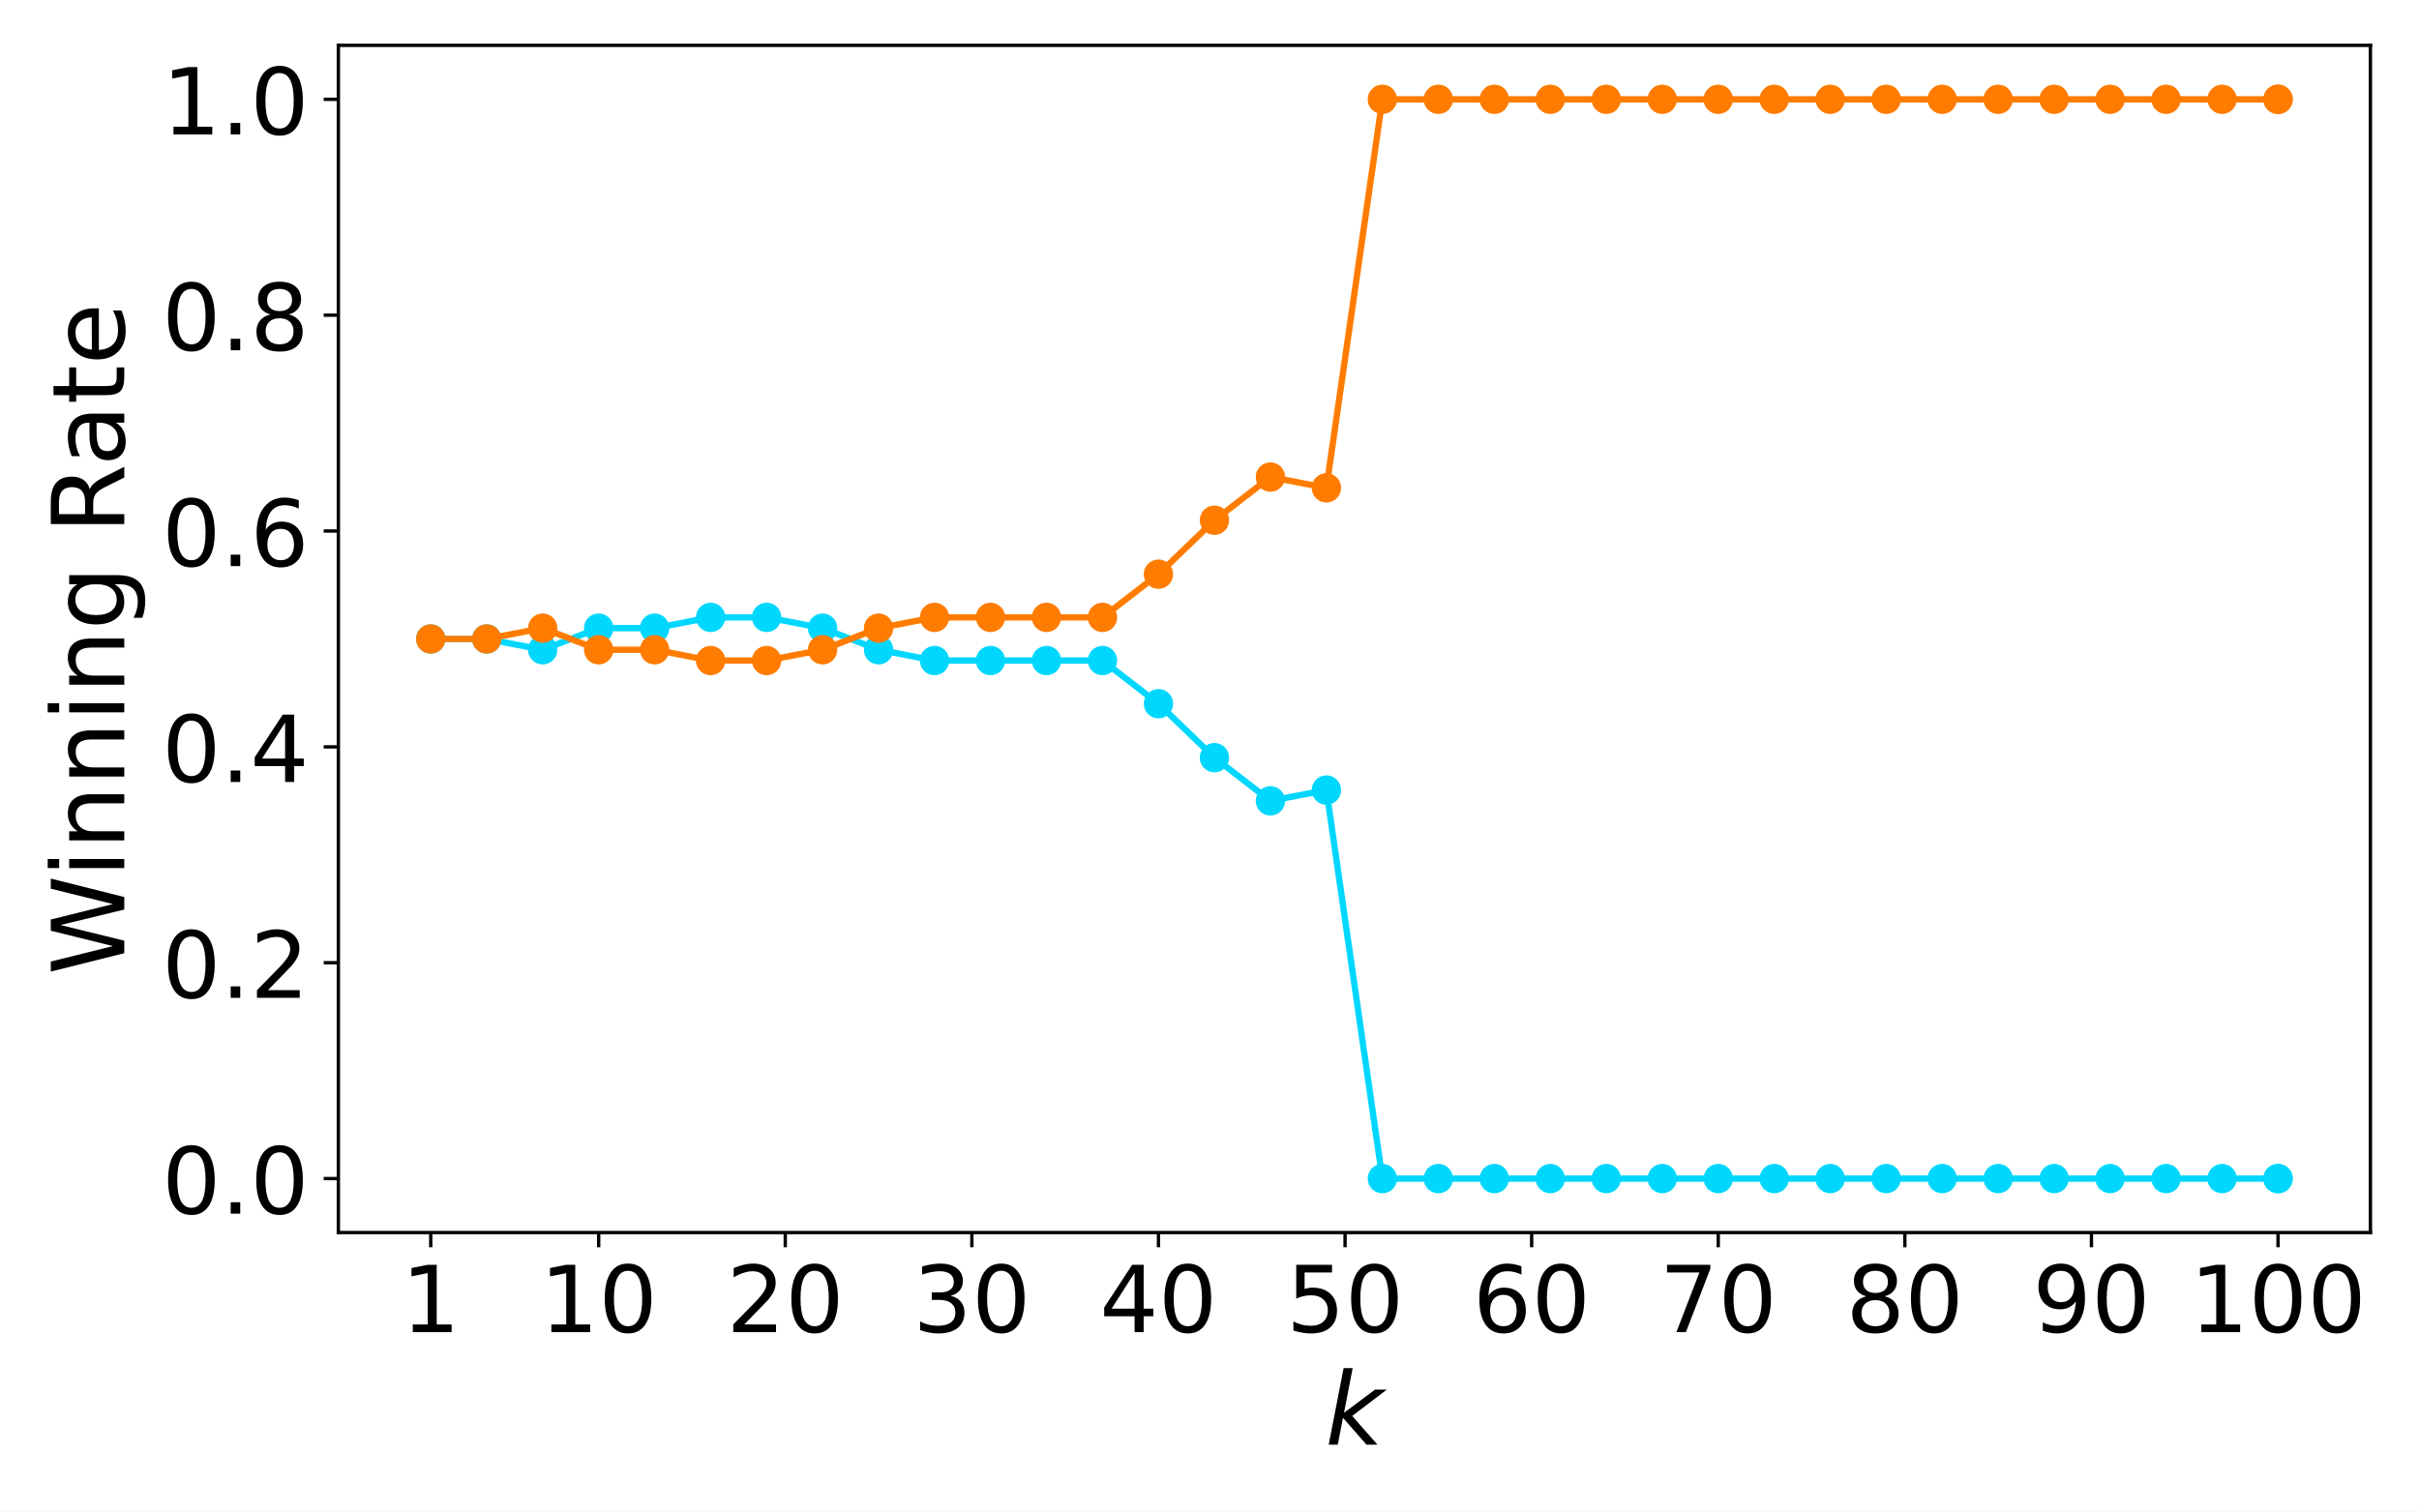
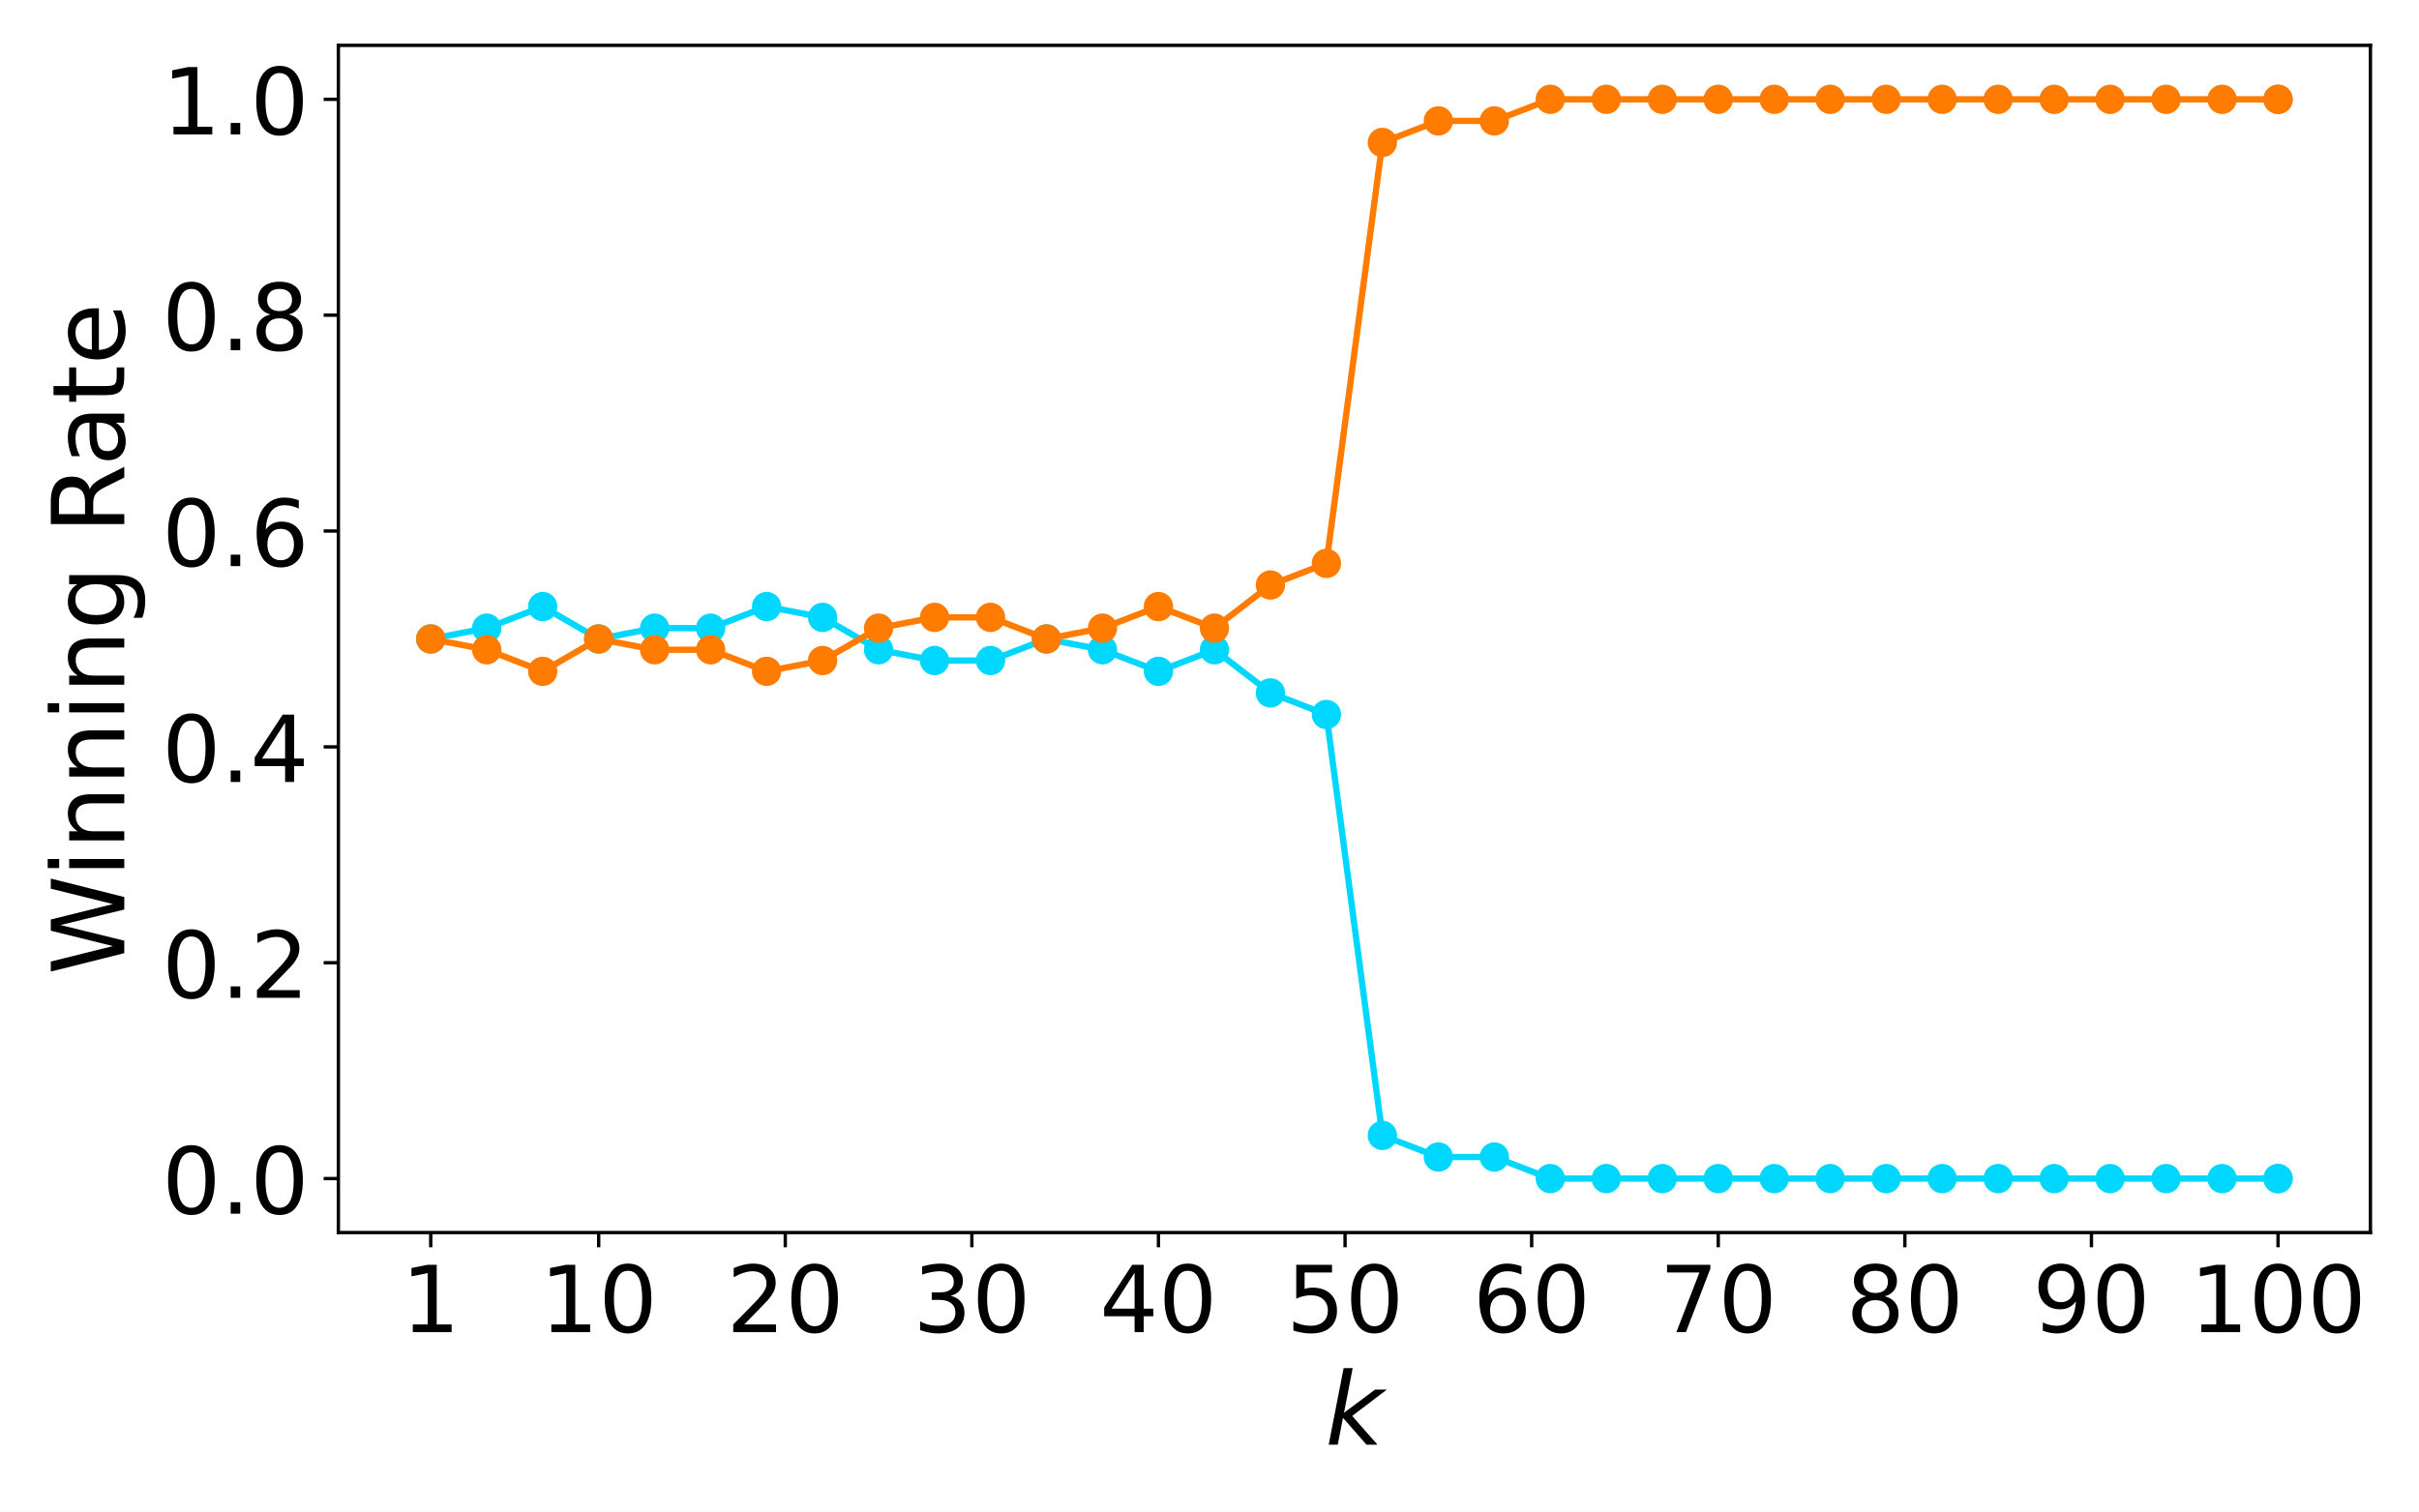
<svg xmlns="http://www.w3.org/2000/svg" xmlns:xlink="http://www.w3.org/1999/xlink" width="576pt" height="360pt" viewBox="0 0 576 360" version="1.1">
  <defs>
    <style type="text/css">*{stroke-linejoin: round; stroke-linecap: butt}</style>
  </defs>
  <g id="figure_1">
    <g id="patch_1">
      <path d="M 0 360  L 576 360  L 576 0  L 0 0  z " style="fill: #ffffff" />
    </g>
    <g id="axes_1">
      <g id="patch_2">
        <path d="M 80.57 293.56  L 564.431 293.56  L 564.431 10.8  L 80.57 10.8  z " style="fill: #ffffff" />
      </g>
      <g id="matplotlib.axis_1">
        <g id="xtick_1">
          <g id="line2d_1">
            <defs>
-               <path id="mc99a6be756" d="M 0 0  L 0 3.5  " style="stroke: #000000; stroke-width: 0.8" />
+               <path id="mded8f1fede" d="M 0 0  L 0 3.5  " style="stroke: #000000; stroke-width: 0.8" />
            </defs>
            <g>
-               <use xlink:href="#mc99a6be756" x="102.564" y="293.56" style="stroke: #000000; stroke-width: 0.8" />
+               <use xlink:href="#mded8f1fede" x="102.564" y="293.56" style="stroke: #000000; stroke-width: 0.8" />
            </g>
          </g>
          <g id="text_1">
            <g transform="translate(95.56493 317.2766) scale(0.22 -0.22)">
              <defs>
                <path id="DejaVuSans-31" d="M 794 531  L 1825 531  L 1825 4091  L 703 3866  L 703 4441  L 1819 4666  L 2450 4666  L 2450 531  L 3481 531  L 3481 0  L 794 0  L 794 531  z " transform="scale(0.015625)" />
              </defs>
              <use xlink:href="#DejaVuSans-31" />
            </g>
          </g>
        </g>
        <g id="xtick_2">
          <g id="line2d_2">
            <g>
-               <use xlink:href="#mc99a6be756" x="142.552" y="293.56" style="stroke: #000000; stroke-width: 0.8" />
+               <use xlink:href="#mded8f1fede" x="142.552" y="293.56" style="stroke: #000000; stroke-width: 0.8" />
            </g>
          </g>
          <g id="text_2">
            <g transform="translate(128.5547 317.2766) scale(0.22 -0.22)">
              <defs>
                <path id="DejaVuSans-30" d="M 2034 4250  Q 1547 4250 1301 3770  Q 1056 3291 1056 2328  Q 1056 1369 1301 889  Q 1547 409 2034 409  Q 2525 409 2770 889  Q 3016 1369 3016 2328  Q 3016 3291 2770 3770  Q 2525 4250 2034 4250  z M 2034 4750  Q 2819 4750 3233 4129  Q 3647 3509 3647 2328  Q 3647 1150 3233 529  Q 2819 -91 2034 -91  Q 1250 -91 836 529  Q 422 1150 422 2328  Q 422 3509 836 4129  Q 1250 4750 2034 4750  z " transform="scale(0.015625)" />
              </defs>
              <use xlink:href="#DejaVuSans-31" />
              <use xlink:href="#DejaVuSans-30" x="63.623" />
            </g>
          </g>
        </g>
        <g id="xtick_3">
          <g id="line2d_3">
            <g>
-               <use xlink:href="#mc99a6be756" x="186.984" y="293.56" style="stroke: #000000; stroke-width: 0.8" />
+               <use xlink:href="#mded8f1fede" x="186.984" y="293.56" style="stroke: #000000; stroke-width: 0.8" />
            </g>
          </g>
          <g id="text_3">
            <g transform="translate(172.9864 317.2766) scale(0.22 -0.22)">
              <defs>
                <path id="DejaVuSans-32" d="M 1228 531  L 3431 531  L 3431 0  L 469 0  L 469 531  Q 828 903 1448 1529  Q 2069 2156 2228 2338  Q 2531 2678 2651 2914  Q 2772 3150 2772 3378  Q 2772 3750 2511 3984  Q 2250 4219 1831 4219  Q 1534 4219 1204 4116  Q 875 4013 500 3803  L 500 4441  Q 881 4594 1212 4672  Q 1544 4750 1819 4750  Q 2544 4750 2975 4387  Q 3406 4025 3406 3419  Q 3406 3131 3298 2873  Q 3191 2616 2906 2266  Q 2828 2175 2409 1742  Q 1991 1309 1228 531  z " transform="scale(0.015625)" />
              </defs>
              <use xlink:href="#DejaVuSans-32" />
              <use xlink:href="#DejaVuSans-30" x="63.623" />
            </g>
          </g>
        </g>
        <g id="xtick_4">
          <g id="line2d_4">
            <g>
-               <use xlink:href="#mc99a6be756" x="231.416" y="293.56" style="stroke: #000000; stroke-width: 0.8" />
+               <use xlink:href="#mded8f1fede" x="231.416" y="293.56" style="stroke: #000000; stroke-width: 0.8" />
            </g>
          </g>
          <g id="text_4">
            <g transform="translate(217.418 317.2766) scale(0.22 -0.22)">
              <defs>
                <path id="DejaVuSans-33" d="M 2597 2516  Q 3050 2419 3304 2112  Q 3559 1806 3559 1356  Q 3559 666 3084 287  Q 2609 -91 1734 -91  Q 1441 -91 1130 -33  Q 819 25 488 141  L 488 750  Q 750 597 1062 519  Q 1375 441 1716 441  Q 2309 441 2620 675  Q 2931 909 2931 1356  Q 2931 1769 2642 2001  Q 2353 2234 1838 2234  L 1294 2234  L 1294 2753  L 1863 2753  Q 2328 2753 2575 2939  Q 2822 3125 2822 3475  Q 2822 3834 2567 4026  Q 2313 4219 1838 4219  Q 1578 4219 1281 4162  Q 984 4106 628 3988  L 628 4550  Q 988 4650 1302 4700  Q 1616 4750 1894 4750  Q 2613 4750 3031 4423  Q 3450 4097 3450 3541  Q 3450 3153 3228 2886  Q 3006 2619 2597 2516  z " transform="scale(0.015625)" />
              </defs>
              <use xlink:href="#DejaVuSans-33" />
              <use xlink:href="#DejaVuSans-30" x="63.623" />
            </g>
          </g>
        </g>
        <g id="xtick_5">
          <g id="line2d_5">
            <g>
-               <use xlink:href="#mc99a6be756" x="275.847" y="293.56" style="stroke: #000000; stroke-width: 0.8" />
+               <use xlink:href="#mded8f1fede" x="275.847" y="293.56" style="stroke: #000000; stroke-width: 0.8" />
            </g>
          </g>
          <g id="text_5">
            <g transform="translate(261.8497 317.2766) scale(0.22 -0.22)">
              <defs>
                <path id="DejaVuSans-34" d="M 2419 4116  L 825 1625  L 2419 1625  L 2419 4116  z M 2253 4666  L 3047 4666  L 3047 1625  L 3713 1625  L 3713 1100  L 3047 1100  L 3047 0  L 2419 0  L 2419 1100  L 313 1100  L 313 1709  L 2253 4666  z " transform="scale(0.015625)" />
              </defs>
              <use xlink:href="#DejaVuSans-34" />
              <use xlink:href="#DejaVuSans-30" x="63.623" />
            </g>
          </g>
        </g>
        <g id="xtick_6">
          <g id="line2d_6">
            <g>
-               <use xlink:href="#mc99a6be756" x="320.279" y="293.56" style="stroke: #000000; stroke-width: 0.8" />
+               <use xlink:href="#mded8f1fede" x="320.279" y="293.56" style="stroke: #000000; stroke-width: 0.8" />
            </g>
          </g>
          <g id="text_6">
            <g transform="translate(306.2814 317.2766) scale(0.22 -0.22)">
              <defs>
                <path id="DejaVuSans-35" d="M 691 4666  L 3169 4666  L 3169 4134  L 1269 4134  L 1269 2991  Q 1406 3038 1543 3061  Q 1681 3084 1819 3084  Q 2600 3084 3056 2656  Q 3513 2228 3513 1497  Q 3513 744 3044 326  Q 2575 -91 1722 -91  Q 1428 -91 1123 -41  Q 819 9 494 109  L 494 744  Q 775 591 1075 516  Q 1375 441 1709 441  Q 2250 441 2565 725  Q 2881 1009 2881 1497  Q 2881 1984 2565 2268  Q 2250 2553 1709 2553  Q 1456 2553 1204 2497  Q 953 2441 691 2322  L 691 4666  z " transform="scale(0.015625)" />
              </defs>
              <use xlink:href="#DejaVuSans-35" />
              <use xlink:href="#DejaVuSans-30" x="63.623" />
            </g>
          </g>
        </g>
        <g id="xtick_7">
          <g id="line2d_7">
            <g>
-               <use xlink:href="#mc99a6be756" x="364.711" y="293.56" style="stroke: #000000; stroke-width: 0.8" />
+               <use xlink:href="#mded8f1fede" x="364.711" y="293.56" style="stroke: #000000; stroke-width: 0.8" />
            </g>
          </g>
          <g id="text_7">
            <g transform="translate(350.713 317.2766) scale(0.22 -0.22)">
              <defs>
                <path id="DejaVuSans-36" d="M 2113 2584  Q 1688 2584 1439 2293  Q 1191 2003 1191 1497  Q 1191 994 1439 701  Q 1688 409 2113 409  Q 2538 409 2786 701  Q 3034 994 3034 1497  Q 3034 2003 2786 2293  Q 2538 2584 2113 2584  z M 3366 4563  L 3366 3988  Q 3128 4100 2886 4159  Q 2644 4219 2406 4219  Q 1781 4219 1451 3797  Q 1122 3375 1075 2522  Q 1259 2794 1537 2939  Q 1816 3084 2150 3084  Q 2853 3084 3261 2657  Q 3669 2231 3669 1497  Q 3669 778 3244 343  Q 2819 -91 2113 -91  Q 1303 -91 875 529  Q 447 1150 447 2328  Q 447 3434 972 4092  Q 1497 4750 2381 4750  Q 2619 4750 2861 4703  Q 3103 4656 3366 4563  z " transform="scale(0.015625)" />
              </defs>
              <use xlink:href="#DejaVuSans-36" />
              <use xlink:href="#DejaVuSans-30" x="63.623" />
            </g>
          </g>
        </g>
        <g id="xtick_8">
          <g id="line2d_8">
            <g>
-               <use xlink:href="#mc99a6be756" x="409.142" y="293.56" style="stroke: #000000; stroke-width: 0.8" />
+               <use xlink:href="#mded8f1fede" x="409.142" y="293.56" style="stroke: #000000; stroke-width: 0.8" />
            </g>
          </g>
          <g id="text_8">
            <g transform="translate(395.1447 317.2766) scale(0.22 -0.22)">
              <defs>
                <path id="DejaVuSans-37" d="M 525 4666  L 3525 4666  L 3525 4397  L 1831 0  L 1172 0  L 2766 4134  L 525 4134  L 525 4666  z " transform="scale(0.015625)" />
              </defs>
              <use xlink:href="#DejaVuSans-37" />
              <use xlink:href="#DejaVuSans-30" x="63.623" />
            </g>
          </g>
        </g>
        <g id="xtick_9">
          <g id="line2d_9">
            <g>
-               <use xlink:href="#mc99a6be756" x="453.574" y="293.56" style="stroke: #000000; stroke-width: 0.8" />
+               <use xlink:href="#mded8f1fede" x="453.574" y="293.56" style="stroke: #000000; stroke-width: 0.8" />
            </g>
          </g>
          <g id="text_9">
            <g transform="translate(439.5764 317.2766) scale(0.22 -0.22)">
              <defs>
                <path id="DejaVuSans-38" d="M 2034 2216  Q 1584 2216 1326 1975  Q 1069 1734 1069 1313  Q 1069 891 1326 650  Q 1584 409 2034 409  Q 2484 409 2743 651  Q 3003 894 3003 1313  Q 3003 1734 2745 1975  Q 2488 2216 2034 2216  z M 1403 2484  Q 997 2584 770 2862  Q 544 3141 544 3541  Q 544 4100 942 4425  Q 1341 4750 2034 4750  Q 2731 4750 3128 4425  Q 3525 4100 3525 3541  Q 3525 3141 3298 2862  Q 3072 2584 2669 2484  Q 3125 2378 3379 2068  Q 3634 1759 3634 1313  Q 3634 634 3220 271  Q 2806 -91 2034 -91  Q 1263 -91 848 271  Q 434 634 434 1313  Q 434 1759 690 2068  Q 947 2378 1403 2484  z M 1172 3481  Q 1172 3119 1398 2916  Q 1625 2713 2034 2713  Q 2441 2713 2670 2916  Q 2900 3119 2900 3481  Q 2900 3844 2670 4047  Q 2441 4250 2034 4250  Q 1625 4250 1398 4047  Q 1172 3844 1172 3481  z " transform="scale(0.015625)" />
              </defs>
              <use xlink:href="#DejaVuSans-38" />
              <use xlink:href="#DejaVuSans-30" x="63.623" />
            </g>
          </g>
        </g>
        <g id="xtick_10">
          <g id="line2d_10">
            <g>
-               <use xlink:href="#mc99a6be756" x="498.006" y="293.56" style="stroke: #000000; stroke-width: 0.8" />
+               <use xlink:href="#mded8f1fede" x="498.006" y="293.56" style="stroke: #000000; stroke-width: 0.8" />
            </g>
          </g>
          <g id="text_10">
            <g transform="translate(484.0081 317.2766) scale(0.22 -0.22)">
              <defs>
                <path id="DejaVuSans-39" d="M 703 97  L 703 672  Q 941 559 1184 500  Q 1428 441 1663 441  Q 2288 441 2617 861  Q 2947 1281 2994 2138  Q 2813 1869 2534 1725  Q 2256 1581 1919 1581  Q 1219 1581 811 2004  Q 403 2428 403 3163  Q 403 3881 828 4315  Q 1253 4750 1959 4750  Q 2769 4750 3195 4129  Q 3622 3509 3622 2328  Q 3622 1225 3098 567  Q 2575 -91 1691 -91  Q 1453 -91 1209 -44  Q 966 3 703 97  z M 1959 2075  Q 2384 2075 2632 2365  Q 2881 2656 2881 3163  Q 2881 3666 2632 3958  Q 2384 4250 1959 4250  Q 1534 4250 1286 3958  Q 1038 3666 1038 3163  Q 1038 2656 1286 2365  Q 1534 2075 1959 2075  z " transform="scale(0.015625)" />
              </defs>
              <use xlink:href="#DejaVuSans-39" />
              <use xlink:href="#DejaVuSans-30" x="63.623" />
            </g>
          </g>
        </g>
        <g id="xtick_11">
          <g id="line2d_11">
            <g>
-               <use xlink:href="#mc99a6be756" x="542.437" y="293.56" style="stroke: #000000; stroke-width: 0.8" />
+               <use xlink:href="#mded8f1fede" x="542.437" y="293.56" style="stroke: #000000; stroke-width: 0.8" />
            </g>
          </g>
          <g id="text_11">
            <g transform="translate(521.441 317.2766) scale(0.22 -0.22)">
              <use xlink:href="#DejaVuSans-31" />
              <use xlink:href="#DejaVuSans-30" x="63.623" />
              <use xlink:href="#DejaVuSans-30" x="127.246" />
            </g>
          </g>
        </g>
        <g id="text_12">
          <g transform="translate(315.5405 344.0881) scale(0.24 -0.24)">
            <defs>
              <path id="DejaVuSans-Oblique-6b" d="M 1172 4863  L 1747 4863  L 1197 2028  L 3169 3500  L 3916 3500  L 1716 1825  L 3322 0  L 2625 0  L 1131 1709  L 800 0  L 225 0  L 1172 4863  z " transform="scale(0.015625)" />
            </defs>
            <use xlink:href="#DejaVuSans-Oblique-6b" transform="translate(0 0.015625)" />
          </g>
        </g>
      </g>
      <g id="matplotlib.axis_2">
        <g id="ytick_1">
          <g id="line2d_12">
            <defs>
-               <path id="mac688f2420" d="M 0 0  L -3.5 0  " style="stroke: #000000; stroke-width: 0.8" />
+               <path id="ma862e6e432" d="M 0 0  L -3.5 0  " style="stroke: #000000; stroke-width: 0.8" />
            </defs>
            <g>
-               <use xlink:href="#mac688f2420" x="80.57" y="280.707" style="stroke: #000000; stroke-width: 0.8" />
+               <use xlink:href="#ma862e6e432" x="80.57" y="280.707" style="stroke: #000000; stroke-width: 0.8" />
            </g>
          </g>
          <g id="text_13">
            <g transform="translate(38.58313 289.0656) scale(0.22 -0.22)">
              <defs>
                <path id="DejaVuSans-2e" d="M 684 794  L 1344 794  L 1344 0  L 684 0  L 684 794  z " transform="scale(0.015625)" />
              </defs>
              <use xlink:href="#DejaVuSans-30" />
              <use xlink:href="#DejaVuSans-2e" x="63.623" />
              <use xlink:href="#DejaVuSans-30" x="95.41" />
            </g>
          </g>
        </g>
        <g id="ytick_2">
          <g id="line2d_13">
            <g>
-               <use xlink:href="#mac688f2420" x="80.57" y="229.296" style="stroke: #000000; stroke-width: 0.8" />
+               <use xlink:href="#ma862e6e432" x="80.57" y="229.296" style="stroke: #000000; stroke-width: 0.8" />
            </g>
          </g>
          <g id="text_14">
            <g transform="translate(38.58313 237.6546) scale(0.22 -0.22)">
              <use xlink:href="#DejaVuSans-30" />
              <use xlink:href="#DejaVuSans-2e" x="63.623" />
              <use xlink:href="#DejaVuSans-32" x="95.41" />
            </g>
          </g>
        </g>
        <g id="ytick_3">
          <g id="line2d_14">
            <g>
-               <use xlink:href="#mac688f2420" x="80.57" y="177.885" style="stroke: #000000; stroke-width: 0.8" />
+               <use xlink:href="#ma862e6e432" x="80.57" y="177.885" style="stroke: #000000; stroke-width: 0.8" />
            </g>
          </g>
          <g id="text_15">
            <g transform="translate(38.58313 186.2437) scale(0.22 -0.22)">
              <use xlink:href="#DejaVuSans-30" />
              <use xlink:href="#DejaVuSans-2e" x="63.623" />
              <use xlink:href="#DejaVuSans-34" x="95.41" />
            </g>
          </g>
        </g>
        <g id="ytick_4">
          <g id="line2d_15">
            <g>
-               <use xlink:href="#mac688f2420" x="80.57" y="126.475" style="stroke: #000000; stroke-width: 0.8" />
+               <use xlink:href="#ma862e6e432" x="80.57" y="126.475" style="stroke: #000000; stroke-width: 0.8" />
            </g>
          </g>
          <g id="text_16">
            <g transform="translate(38.58313 134.8328) scale(0.22 -0.22)">
              <use xlink:href="#DejaVuSans-30" />
              <use xlink:href="#DejaVuSans-2e" x="63.623" />
              <use xlink:href="#DejaVuSans-36" x="95.41" />
            </g>
          </g>
        </g>
        <g id="ytick_5">
          <g id="line2d_16">
            <g>
-               <use xlink:href="#mac688f2420" x="80.57" y="75.064" style="stroke: #000000; stroke-width: 0.8" />
+               <use xlink:href="#ma862e6e432" x="80.57" y="75.064" style="stroke: #000000; stroke-width: 0.8" />
            </g>
          </g>
          <g id="text_17">
            <g transform="translate(38.58313 83.42192) scale(0.22 -0.22)">
              <use xlink:href="#DejaVuSans-30" />
              <use xlink:href="#DejaVuSans-2e" x="63.623" />
              <use xlink:href="#DejaVuSans-38" x="95.41" />
            </g>
          </g>
        </g>
        <g id="ytick_6">
          <g id="line2d_17">
            <g>
-               <use xlink:href="#mac688f2420" x="80.57" y="23.653" style="stroke: #000000; stroke-width: 0.8" />
+               <use xlink:href="#ma862e6e432" x="80.57" y="23.653" style="stroke: #000000; stroke-width: 0.8" />
            </g>
          </g>
          <g id="text_18">
            <g transform="translate(38.58313 32.01101) scale(0.22 -0.22)">
              <use xlink:href="#DejaVuSans-31" />
              <use xlink:href="#DejaVuSans-2e" x="63.623" />
              <use xlink:href="#DejaVuSans-30" x="95.41" />
            </g>
          </g>
        </g>
        <g id="text_19">
          <g transform="translate(29.59188 232.1994) rotate(-90) scale(0.24 -0.24)">
            <defs>
              <path id="DejaVuSans-57" d="M 213 4666  L 850 4666  L 1831 722  L 2809 4666  L 3519 4666  L 4500 722  L 5478 4666  L 6119 4666  L 4947 0  L 4153 0  L 3169 4050  L 2175 0  L 1381 0  L 213 4666  z " transform="scale(0.015625)" />
              <path id="DejaVuSans-69" d="M 603 3500  L 1178 3500  L 1178 0  L 603 0  L 603 3500  z M 603 4863  L 1178 4863  L 1178 4134  L 603 4134  L 603 4863  z " transform="scale(0.015625)" />
              <path id="DejaVuSans-6e" d="M 3513 2113  L 3513 0  L 2938 0  L 2938 2094  Q 2938 2591 2744 2837  Q 2550 3084 2163 3084  Q 1697 3084 1428 2787  Q 1159 2491 1159 1978  L 1159 0  L 581 0  L 581 3500  L 1159 3500  L 1159 2956  Q 1366 3272 1645 3428  Q 1925 3584 2291 3584  Q 2894 3584 3203 3211  Q 3513 2838 3513 2113  z " transform="scale(0.015625)" />
              <path id="DejaVuSans-67" d="M 2906 1791  Q 2906 2416 2648 2759  Q 2391 3103 1925 3103  Q 1463 3103 1205 2759  Q 947 2416 947 1791  Q 947 1169 1205 825  Q 1463 481 1925 481  Q 2391 481 2648 825  Q 2906 1169 2906 1791  z M 3481 434  Q 3481 -459 3084 -895  Q 2688 -1331 1869 -1331  Q 1566 -1331 1297 -1286  Q 1028 -1241 775 -1147  L 775 -588  Q 1028 -725 1275 -790  Q 1522 -856 1778 -856  Q 2344 -856 2625 -561  Q 2906 -266 2906 331  L 2906 616  Q 2728 306 2450 153  Q 2172 0 1784 0  Q 1141 0 747 490  Q 353 981 353 1791  Q 353 2603 747 3093  Q 1141 3584 1784 3584  Q 2172 3584 2450 3431  Q 2728 3278 2906 2969  L 2906 3500  L 3481 3500  L 3481 434  z " transform="scale(0.015625)" />
              <path id="DejaVuSans-20" transform="scale(0.015625)" />
              <path id="DejaVuSans-52" d="M 2841 2188  Q 3044 2119 3236 1894  Q 3428 1669 3622 1275  L 4263 0  L 3584 0  L 2988 1197  Q 2756 1666 2539 1819  Q 2322 1972 1947 1972  L 1259 1972  L 1259 0  L 628 0  L 628 4666  L 2053 4666  Q 2853 4666 3247 4331  Q 3641 3997 3641 3322  Q 3641 2881 3436 2590  Q 3231 2300 2841 2188  z M 1259 4147  L 1259 2491  L 2053 2491  Q 2509 2491 2742 2702  Q 2975 2913 2975 3322  Q 2975 3731 2742 3939  Q 2509 4147 2053 4147  L 1259 4147  z " transform="scale(0.015625)" />
              <path id="DejaVuSans-61" d="M 2194 1759  Q 1497 1759 1228 1600  Q 959 1441 959 1056  Q 959 750 1161 570  Q 1363 391 1709 391  Q 2188 391 2477 730  Q 2766 1069 2766 1631  L 2766 1759  L 2194 1759  z M 3341 1997  L 3341 0  L 2766 0  L 2766 531  Q 2569 213 2275 61  Q 1981 -91 1556 -91  Q 1019 -91 701 211  Q 384 513 384 1019  Q 384 1609 779 1909  Q 1175 2209 1959 2209  L 2766 2209  L 2766 2266  Q 2766 2663 2505 2880  Q 2244 3097 1772 3097  Q 1472 3097 1187 3025  Q 903 2953 641 2809  L 641 3341  Q 956 3463 1253 3523  Q 1550 3584 1831 3584  Q 2591 3584 2966 3190  Q 3341 2797 3341 1997  z " transform="scale(0.015625)" />
              <path id="DejaVuSans-74" d="M 1172 4494  L 1172 3500  L 2356 3500  L 2356 3053  L 1172 3053  L 1172 1153  Q 1172 725 1289 603  Q 1406 481 1766 481  L 2356 481  L 2356 0  L 1766 0  Q 1100 0 847 248  Q 594 497 594 1153  L 594 3053  L 172 3053  L 172 3500  L 594 3500  L 594 4494  L 1172 4494  z " transform="scale(0.015625)" />
              <path id="DejaVuSans-65" d="M 3597 1894  L 3597 1613  L 953 1613  Q 991 1019 1311 708  Q 1631 397 2203 397  Q 2534 397 2845 478  Q 3156 559 3463 722  L 3463 178  Q 3153 47 2828 -22  Q 2503 -91 2169 -91  Q 1331 -91 842 396  Q 353 884 353 1716  Q 353 2575 817 3079  Q 1281 3584 2069 3584  Q 2775 3584 3186 3129  Q 3597 2675 3597 1894  z M 3022 2063  Q 3016 2534 2758 2815  Q 2500 3097 2075 3097  Q 1594 3097 1305 2825  Q 1016 2553 972 2059  L 3022 2063  z " transform="scale(0.015625)" />
            </defs>
            <use xlink:href="#DejaVuSans-57" />
            <use xlink:href="#DejaVuSans-69" x="96.627" />
            <use xlink:href="#DejaVuSans-6e" x="124.41" />
            <use xlink:href="#DejaVuSans-6e" x="187.789" />
            <use xlink:href="#DejaVuSans-69" x="251.168" />
            <use xlink:href="#DejaVuSans-6e" x="278.951" />
            <use xlink:href="#DejaVuSans-67" x="342.33" />
            <use xlink:href="#DejaVuSans-20" x="405.807" />
            <use xlink:href="#DejaVuSans-52" x="437.594" />
            <use xlink:href="#DejaVuSans-61" x="504.826" />
            <use xlink:href="#DejaVuSans-74" x="566.105" />
            <use xlink:href="#DejaVuSans-65" x="605.314" />
          </g>
        </g>
      </g>
      <g id="line2d_18">
-         <path d="M 102.564 152.18  L 115.893 152.18  L 129.223 154.751  L 142.552 149.609  L 155.882 149.609  L 169.211 147.039  L 182.541 147.039  L 195.87 149.609  L 209.2 154.751  L 222.529 157.321  L 235.859 157.321  L 249.188 157.321  L 262.518 157.321  L 275.847 167.603  L 289.177 180.456  L 302.506 190.738  L 315.836 188.168  L 329.165 280.707  L 342.495 280.707  L 355.824 280.707  L 369.154 280.707  L 382.483 280.707  L 395.813 280.707  L 409.142 280.707  L 422.472 280.707  L 435.801 280.707  L 449.131 280.707  L 462.46 280.707  L 475.79 280.707  L 489.119 280.707  L 502.449 280.707  L 515.778 280.707  L 529.108 280.707  L 542.437 280.707  L 542.437 280.707  " clip-path="url(#p2fc541f03c)" style="fill: none; stroke: #00d7ff; stroke-width: 1.5; stroke-linecap: square" />
+         <path d="M 102.564 152.18  L 115.893 149.609  L 129.223 144.468  L 142.552 152.18  L 155.882 149.609  L 169.211 149.609  L 182.541 144.468  L 195.87 147.039  L 209.2 154.751  L 222.529 157.321  L 235.859 157.321  L 249.188 152.18  L 262.518 154.751  L 275.847 159.892  L 289.177 154.751  L 302.506 165.033  L 315.836 170.174  L 329.165 270.425  L 342.495 275.566  L 355.824 275.566  L 369.154 280.707  L 382.483 280.707  L 395.813 280.707  L 409.142 280.707  L 422.472 280.707  L 435.801 280.707  L 449.131 280.707  L 462.46 280.707  L 475.79 280.707  L 489.119 280.707  L 502.449 280.707  L 515.778 280.707  L 529.108 280.707  L 542.437 280.707  L 542.437 280.707  " clip-path="url(#p61086e0d92)" style="fill: none; stroke: #00d7ff; stroke-width: 1.5; stroke-linecap: square" />
        <defs>
-           <path id="m094e5fe002" d="M 0 3  C 0.796 3 1.559 2.684 2.121 2.121  C 2.684 1.559 3 0.796 3 0  C 3 -0.796 2.684 -1.559 2.121 -2.121  C 1.559 -2.684 0.796 -3 0 -3  C -0.796 -3 -1.559 -2.684 -2.121 -2.121  C -2.684 -1.559 -3 -0.796 -3 0  C -3 0.796 -2.684 1.559 -2.121 2.121  C -1.559 2.684 -0.796 3 0 3  z " style="stroke: #00d7ff" />
+           <path id="ma565f078cb" d="M 0 3  C 0.796 3 1.559 2.684 2.121 2.121  C 2.684 1.559 3 0.796 3 0  C 3 -0.796 2.684 -1.559 2.121 -2.121  C 1.559 -2.684 0.796 -3 0 -3  C -0.796 -3 -1.559 -2.684 -2.121 -2.121  C -2.684 -1.559 -3 -0.796 -3 0  C -3 0.796 -2.684 1.559 -2.121 2.121  C -1.559 2.684 -0.796 3 0 3  z " style="stroke: #00d7ff" />
        </defs>
-         <g clip-path="url(#p2fc541f03c)">
-           <use xlink:href="#m094e5fe002" x="102.564" y="152.18" style="fill: #00d7ff; stroke: #00d7ff" />
-           <use xlink:href="#m094e5fe002" x="115.893" y="152.18" style="fill: #00d7ff; stroke: #00d7ff" />
-           <use xlink:href="#m094e5fe002" x="129.223" y="154.751" style="fill: #00d7ff; stroke: #00d7ff" />
-           <use xlink:href="#m094e5fe002" x="142.552" y="149.609" style="fill: #00d7ff; stroke: #00d7ff" />
-           <use xlink:href="#m094e5fe002" x="155.882" y="149.609" style="fill: #00d7ff; stroke: #00d7ff" />
-           <use xlink:href="#m094e5fe002" x="169.211" y="147.039" style="fill: #00d7ff; stroke: #00d7ff" />
-           <use xlink:href="#m094e5fe002" x="182.541" y="147.039" style="fill: #00d7ff; stroke: #00d7ff" />
-           <use xlink:href="#m094e5fe002" x="195.87" y="149.609" style="fill: #00d7ff; stroke: #00d7ff" />
-           <use xlink:href="#m094e5fe002" x="209.2" y="154.751" style="fill: #00d7ff; stroke: #00d7ff" />
-           <use xlink:href="#m094e5fe002" x="222.529" y="157.321" style="fill: #00d7ff; stroke: #00d7ff" />
-           <use xlink:href="#m094e5fe002" x="235.859" y="157.321" style="fill: #00d7ff; stroke: #00d7ff" />
-           <use xlink:href="#m094e5fe002" x="249.188" y="157.321" style="fill: #00d7ff; stroke: #00d7ff" />
-           <use xlink:href="#m094e5fe002" x="262.518" y="157.321" style="fill: #00d7ff; stroke: #00d7ff" />
-           <use xlink:href="#m094e5fe002" x="275.847" y="167.603" style="fill: #00d7ff; stroke: #00d7ff" />
-           <use xlink:href="#m094e5fe002" x="289.177" y="180.456" style="fill: #00d7ff; stroke: #00d7ff" />
-           <use xlink:href="#m094e5fe002" x="302.506" y="190.738" style="fill: #00d7ff; stroke: #00d7ff" />
-           <use xlink:href="#m094e5fe002" x="315.836" y="188.168" style="fill: #00d7ff; stroke: #00d7ff" />
-           <use xlink:href="#m094e5fe002" x="329.165" y="280.707" style="fill: #00d7ff; stroke: #00d7ff" />
-           <use xlink:href="#m094e5fe002" x="342.495" y="280.707" style="fill: #00d7ff; stroke: #00d7ff" />
-           <use xlink:href="#m094e5fe002" x="355.824" y="280.707" style="fill: #00d7ff; stroke: #00d7ff" />
-           <use xlink:href="#m094e5fe002" x="369.154" y="280.707" style="fill: #00d7ff; stroke: #00d7ff" />
-           <use xlink:href="#m094e5fe002" x="382.483" y="280.707" style="fill: #00d7ff; stroke: #00d7ff" />
-           <use xlink:href="#m094e5fe002" x="395.813" y="280.707" style="fill: #00d7ff; stroke: #00d7ff" />
-           <use xlink:href="#m094e5fe002" x="409.142" y="280.707" style="fill: #00d7ff; stroke: #00d7ff" />
-           <use xlink:href="#m094e5fe002" x="422.472" y="280.707" style="fill: #00d7ff; stroke: #00d7ff" />
-           <use xlink:href="#m094e5fe002" x="435.801" y="280.707" style="fill: #00d7ff; stroke: #00d7ff" />
-           <use xlink:href="#m094e5fe002" x="449.131" y="280.707" style="fill: #00d7ff; stroke: #00d7ff" />
-           <use xlink:href="#m094e5fe002" x="462.46" y="280.707" style="fill: #00d7ff; stroke: #00d7ff" />
-           <use xlink:href="#m094e5fe002" x="475.79" y="280.707" style="fill: #00d7ff; stroke: #00d7ff" />
-           <use xlink:href="#m094e5fe002" x="489.119" y="280.707" style="fill: #00d7ff; stroke: #00d7ff" />
-           <use xlink:href="#m094e5fe002" x="502.449" y="280.707" style="fill: #00d7ff; stroke: #00d7ff" />
-           <use xlink:href="#m094e5fe002" x="515.778" y="280.707" style="fill: #00d7ff; stroke: #00d7ff" />
-           <use xlink:href="#m094e5fe002" x="529.108" y="280.707" style="fill: #00d7ff; stroke: #00d7ff" />
-           <use xlink:href="#m094e5fe002" x="542.437" y="280.707" style="fill: #00d7ff; stroke: #00d7ff" />
-           <use xlink:href="#m094e5fe002" x="542.437" y="280.707" style="fill: #00d7ff; stroke: #00d7ff" />
+         <g clip-path="url(#p61086e0d92)">
+           <use xlink:href="#ma565f078cb" x="102.564" y="152.18" style="fill: #00d7ff; stroke: #00d7ff" />
+           <use xlink:href="#ma565f078cb" x="115.893" y="149.609" style="fill: #00d7ff; stroke: #00d7ff" />
+           <use xlink:href="#ma565f078cb" x="129.223" y="144.468" style="fill: #00d7ff; stroke: #00d7ff" />
+           <use xlink:href="#ma565f078cb" x="142.552" y="152.18" style="fill: #00d7ff; stroke: #00d7ff" />
+           <use xlink:href="#ma565f078cb" x="155.882" y="149.609" style="fill: #00d7ff; stroke: #00d7ff" />
+           <use xlink:href="#ma565f078cb" x="169.211" y="149.609" style="fill: #00d7ff; stroke: #00d7ff" />
+           <use xlink:href="#ma565f078cb" x="182.541" y="144.468" style="fill: #00d7ff; stroke: #00d7ff" />
+           <use xlink:href="#ma565f078cb" x="195.87" y="147.039" style="fill: #00d7ff; stroke: #00d7ff" />
+           <use xlink:href="#ma565f078cb" x="209.2" y="154.751" style="fill: #00d7ff; stroke: #00d7ff" />
+           <use xlink:href="#ma565f078cb" x="222.529" y="157.321" style="fill: #00d7ff; stroke: #00d7ff" />
+           <use xlink:href="#ma565f078cb" x="235.859" y="157.321" style="fill: #00d7ff; stroke: #00d7ff" />
+           <use xlink:href="#ma565f078cb" x="249.188" y="152.18" style="fill: #00d7ff; stroke: #00d7ff" />
+           <use xlink:href="#ma565f078cb" x="262.518" y="154.751" style="fill: #00d7ff; stroke: #00d7ff" />
+           <use xlink:href="#ma565f078cb" x="275.847" y="159.892" style="fill: #00d7ff; stroke: #00d7ff" />
+           <use xlink:href="#ma565f078cb" x="289.177" y="154.751" style="fill: #00d7ff; stroke: #00d7ff" />
+           <use xlink:href="#ma565f078cb" x="302.506" y="165.033" style="fill: #00d7ff; stroke: #00d7ff" />
+           <use xlink:href="#ma565f078cb" x="315.836" y="170.174" style="fill: #00d7ff; stroke: #00d7ff" />
+           <use xlink:href="#ma565f078cb" x="329.165" y="270.425" style="fill: #00d7ff; stroke: #00d7ff" />
+           <use xlink:href="#ma565f078cb" x="342.495" y="275.566" style="fill: #00d7ff; stroke: #00d7ff" />
+           <use xlink:href="#ma565f078cb" x="355.824" y="275.566" style="fill: #00d7ff; stroke: #00d7ff" />
+           <use xlink:href="#ma565f078cb" x="369.154" y="280.707" style="fill: #00d7ff; stroke: #00d7ff" />
+           <use xlink:href="#ma565f078cb" x="382.483" y="280.707" style="fill: #00d7ff; stroke: #00d7ff" />
+           <use xlink:href="#ma565f078cb" x="395.813" y="280.707" style="fill: #00d7ff; stroke: #00d7ff" />
+           <use xlink:href="#ma565f078cb" x="409.142" y="280.707" style="fill: #00d7ff; stroke: #00d7ff" />
+           <use xlink:href="#ma565f078cb" x="422.472" y="280.707" style="fill: #00d7ff; stroke: #00d7ff" />
+           <use xlink:href="#ma565f078cb" x="435.801" y="280.707" style="fill: #00d7ff; stroke: #00d7ff" />
+           <use xlink:href="#ma565f078cb" x="449.131" y="280.707" style="fill: #00d7ff; stroke: #00d7ff" />
+           <use xlink:href="#ma565f078cb" x="462.46" y="280.707" style="fill: #00d7ff; stroke: #00d7ff" />
+           <use xlink:href="#ma565f078cb" x="475.79" y="280.707" style="fill: #00d7ff; stroke: #00d7ff" />
+           <use xlink:href="#ma565f078cb" x="489.119" y="280.707" style="fill: #00d7ff; stroke: #00d7ff" />
+           <use xlink:href="#ma565f078cb" x="502.449" y="280.707" style="fill: #00d7ff; stroke: #00d7ff" />
+           <use xlink:href="#ma565f078cb" x="515.778" y="280.707" style="fill: #00d7ff; stroke: #00d7ff" />
+           <use xlink:href="#ma565f078cb" x="529.108" y="280.707" style="fill: #00d7ff; stroke: #00d7ff" />
+           <use xlink:href="#ma565f078cb" x="542.437" y="280.707" style="fill: #00d7ff; stroke: #00d7ff" />
+           <use xlink:href="#ma565f078cb" x="542.437" y="280.707" style="fill: #00d7ff; stroke: #00d7ff" />
        </g>
      </g>
      <g id="line2d_19">
-         <path d="M 102.564 152.18  L 115.893 152.18  L 129.223 149.609  L 142.552 154.751  L 155.882 154.751  L 169.211 157.321  L 182.541 157.321  L 195.87 154.751  L 209.2 149.609  L 222.529 147.039  L 235.859 147.039  L 249.188 147.039  L 262.518 147.039  L 275.847 136.757  L 289.177 123.904  L 302.506 113.622  L 315.836 116.192  L 329.165 23.653  L 342.495 23.653  L 355.824 23.653  L 369.154 23.653  L 382.483 23.653  L 395.813 23.653  L 409.142 23.653  L 422.472 23.653  L 435.801 23.653  L 449.131 23.653  L 462.46 23.653  L 475.79 23.653  L 489.119 23.653  L 502.449 23.653  L 515.778 23.653  L 529.108 23.653  L 542.437 23.653  L 542.437 23.653  " clip-path="url(#p2fc541f03c)" style="fill: none; stroke: #ff7c00; stroke-width: 1.5; stroke-linecap: square" />
+         <path d="M 102.564 152.18  L 115.893 154.751  L 129.223 159.892  L 142.552 152.18  L 155.882 154.751  L 169.211 154.751  L 182.541 159.892  L 195.87 157.321  L 209.2 149.609  L 222.529 147.039  L 235.859 147.039  L 249.188 152.18  L 262.518 149.609  L 275.847 144.468  L 289.177 149.609  L 302.506 139.327  L 315.836 134.186  L 329.165 33.935  L 342.495 28.794  L 355.824 28.794  L 369.154 23.653  L 382.483 23.653  L 395.813 23.653  L 409.142 23.653  L 422.472 23.653  L 435.801 23.653  L 449.131 23.653  L 462.46 23.653  L 475.79 23.653  L 489.119 23.653  L 502.449 23.653  L 515.778 23.653  L 529.108 23.653  L 542.437 23.653  L 542.437 23.653  " clip-path="url(#p61086e0d92)" style="fill: none; stroke: #ff7c00; stroke-width: 1.5; stroke-linecap: square" />
        <defs>
-           <path id="m9890e3540f" d="M 0 3  C 0.796 3 1.559 2.684 2.121 2.121  C 2.684 1.559 3 0.796 3 0  C 3 -0.796 2.684 -1.559 2.121 -2.121  C 1.559 -2.684 0.796 -3 0 -3  C -0.796 -3 -1.559 -2.684 -2.121 -2.121  C -2.684 -1.559 -3 -0.796 -3 0  C -3 0.796 -2.684 1.559 -2.121 2.121  C -1.559 2.684 -0.796 3 0 3  z " style="stroke: #ff7c00" />
+           <path id="m21d92a34b6" d="M 0 3  C 0.796 3 1.559 2.684 2.121 2.121  C 2.684 1.559 3 0.796 3 0  C 3 -0.796 2.684 -1.559 2.121 -2.121  C 1.559 -2.684 0.796 -3 0 -3  C -0.796 -3 -1.559 -2.684 -2.121 -2.121  C -2.684 -1.559 -3 -0.796 -3 0  C -3 0.796 -2.684 1.559 -2.121 2.121  C -1.559 2.684 -0.796 3 0 3  z " style="stroke: #ff7c00" />
        </defs>
-         <g clip-path="url(#p2fc541f03c)">
-           <use xlink:href="#m9890e3540f" x="102.564" y="152.18" style="fill: #ff7c00; stroke: #ff7c00" />
-           <use xlink:href="#m9890e3540f" x="115.893" y="152.18" style="fill: #ff7c00; stroke: #ff7c00" />
-           <use xlink:href="#m9890e3540f" x="129.223" y="149.609" style="fill: #ff7c00; stroke: #ff7c00" />
-           <use xlink:href="#m9890e3540f" x="142.552" y="154.751" style="fill: #ff7c00; stroke: #ff7c00" />
-           <use xlink:href="#m9890e3540f" x="155.882" y="154.751" style="fill: #ff7c00; stroke: #ff7c00" />
-           <use xlink:href="#m9890e3540f" x="169.211" y="157.321" style="fill: #ff7c00; stroke: #ff7c00" />
-           <use xlink:href="#m9890e3540f" x="182.541" y="157.321" style="fill: #ff7c00; stroke: #ff7c00" />
-           <use xlink:href="#m9890e3540f" x="195.87" y="154.751" style="fill: #ff7c00; stroke: #ff7c00" />
-           <use xlink:href="#m9890e3540f" x="209.2" y="149.609" style="fill: #ff7c00; stroke: #ff7c00" />
-           <use xlink:href="#m9890e3540f" x="222.529" y="147.039" style="fill: #ff7c00; stroke: #ff7c00" />
-           <use xlink:href="#m9890e3540f" x="235.859" y="147.039" style="fill: #ff7c00; stroke: #ff7c00" />
-           <use xlink:href="#m9890e3540f" x="249.188" y="147.039" style="fill: #ff7c00; stroke: #ff7c00" />
-           <use xlink:href="#m9890e3540f" x="262.518" y="147.039" style="fill: #ff7c00; stroke: #ff7c00" />
-           <use xlink:href="#m9890e3540f" x="275.847" y="136.757" style="fill: #ff7c00; stroke: #ff7c00" />
-           <use xlink:href="#m9890e3540f" x="289.177" y="123.904" style="fill: #ff7c00; stroke: #ff7c00" />
-           <use xlink:href="#m9890e3540f" x="302.506" y="113.622" style="fill: #ff7c00; stroke: #ff7c00" />
-           <use xlink:href="#m9890e3540f" x="315.836" y="116.192" style="fill: #ff7c00; stroke: #ff7c00" />
-           <use xlink:href="#m9890e3540f" x="329.165" y="23.653" style="fill: #ff7c00; stroke: #ff7c00" />
-           <use xlink:href="#m9890e3540f" x="342.495" y="23.653" style="fill: #ff7c00; stroke: #ff7c00" />
-           <use xlink:href="#m9890e3540f" x="355.824" y="23.653" style="fill: #ff7c00; stroke: #ff7c00" />
-           <use xlink:href="#m9890e3540f" x="369.154" y="23.653" style="fill: #ff7c00; stroke: #ff7c00" />
-           <use xlink:href="#m9890e3540f" x="382.483" y="23.653" style="fill: #ff7c00; stroke: #ff7c00" />
-           <use xlink:href="#m9890e3540f" x="395.813" y="23.653" style="fill: #ff7c00; stroke: #ff7c00" />
-           <use xlink:href="#m9890e3540f" x="409.142" y="23.653" style="fill: #ff7c00; stroke: #ff7c00" />
-           <use xlink:href="#m9890e3540f" x="422.472" y="23.653" style="fill: #ff7c00; stroke: #ff7c00" />
-           <use xlink:href="#m9890e3540f" x="435.801" y="23.653" style="fill: #ff7c00; stroke: #ff7c00" />
-           <use xlink:href="#m9890e3540f" x="449.131" y="23.653" style="fill: #ff7c00; stroke: #ff7c00" />
-           <use xlink:href="#m9890e3540f" x="462.46" y="23.653" style="fill: #ff7c00; stroke: #ff7c00" />
-           <use xlink:href="#m9890e3540f" x="475.79" y="23.653" style="fill: #ff7c00; stroke: #ff7c00" />
-           <use xlink:href="#m9890e3540f" x="489.119" y="23.653" style="fill: #ff7c00; stroke: #ff7c00" />
-           <use xlink:href="#m9890e3540f" x="502.449" y="23.653" style="fill: #ff7c00; stroke: #ff7c00" />
-           <use xlink:href="#m9890e3540f" x="515.778" y="23.653" style="fill: #ff7c00; stroke: #ff7c00" />
-           <use xlink:href="#m9890e3540f" x="529.108" y="23.653" style="fill: #ff7c00; stroke: #ff7c00" />
-           <use xlink:href="#m9890e3540f" x="542.437" y="23.653" style="fill: #ff7c00; stroke: #ff7c00" />
-           <use xlink:href="#m9890e3540f" x="542.437" y="23.653" style="fill: #ff7c00; stroke: #ff7c00" />
+         <g clip-path="url(#p61086e0d92)">
+           <use xlink:href="#m21d92a34b6" x="102.564" y="152.18" style="fill: #ff7c00; stroke: #ff7c00" />
+           <use xlink:href="#m21d92a34b6" x="115.893" y="154.751" style="fill: #ff7c00; stroke: #ff7c00" />
+           <use xlink:href="#m21d92a34b6" x="129.223" y="159.892" style="fill: #ff7c00; stroke: #ff7c00" />
+           <use xlink:href="#m21d92a34b6" x="142.552" y="152.18" style="fill: #ff7c00; stroke: #ff7c00" />
+           <use xlink:href="#m21d92a34b6" x="155.882" y="154.751" style="fill: #ff7c00; stroke: #ff7c00" />
+           <use xlink:href="#m21d92a34b6" x="169.211" y="154.751" style="fill: #ff7c00; stroke: #ff7c00" />
+           <use xlink:href="#m21d92a34b6" x="182.541" y="159.892" style="fill: #ff7c00; stroke: #ff7c00" />
+           <use xlink:href="#m21d92a34b6" x="195.87" y="157.321" style="fill: #ff7c00; stroke: #ff7c00" />
+           <use xlink:href="#m21d92a34b6" x="209.2" y="149.609" style="fill: #ff7c00; stroke: #ff7c00" />
+           <use xlink:href="#m21d92a34b6" x="222.529" y="147.039" style="fill: #ff7c00; stroke: #ff7c00" />
+           <use xlink:href="#m21d92a34b6" x="235.859" y="147.039" style="fill: #ff7c00; stroke: #ff7c00" />
+           <use xlink:href="#m21d92a34b6" x="249.188" y="152.18" style="fill: #ff7c00; stroke: #ff7c00" />
+           <use xlink:href="#m21d92a34b6" x="262.518" y="149.609" style="fill: #ff7c00; stroke: #ff7c00" />
+           <use xlink:href="#m21d92a34b6" x="275.847" y="144.468" style="fill: #ff7c00; stroke: #ff7c00" />
+           <use xlink:href="#m21d92a34b6" x="289.177" y="149.609" style="fill: #ff7c00; stroke: #ff7c00" />
+           <use xlink:href="#m21d92a34b6" x="302.506" y="139.327" style="fill: #ff7c00; stroke: #ff7c00" />
+           <use xlink:href="#m21d92a34b6" x="315.836" y="134.186" style="fill: #ff7c00; stroke: #ff7c00" />
+           <use xlink:href="#m21d92a34b6" x="329.165" y="33.935" style="fill: #ff7c00; stroke: #ff7c00" />
+           <use xlink:href="#m21d92a34b6" x="342.495" y="28.794" style="fill: #ff7c00; stroke: #ff7c00" />
+           <use xlink:href="#m21d92a34b6" x="355.824" y="28.794" style="fill: #ff7c00; stroke: #ff7c00" />
+           <use xlink:href="#m21d92a34b6" x="369.154" y="23.653" style="fill: #ff7c00; stroke: #ff7c00" />
+           <use xlink:href="#m21d92a34b6" x="382.483" y="23.653" style="fill: #ff7c00; stroke: #ff7c00" />
+           <use xlink:href="#m21d92a34b6" x="395.813" y="23.653" style="fill: #ff7c00; stroke: #ff7c00" />
+           <use xlink:href="#m21d92a34b6" x="409.142" y="23.653" style="fill: #ff7c00; stroke: #ff7c00" />
+           <use xlink:href="#m21d92a34b6" x="422.472" y="23.653" style="fill: #ff7c00; stroke: #ff7c00" />
+           <use xlink:href="#m21d92a34b6" x="435.801" y="23.653" style="fill: #ff7c00; stroke: #ff7c00" />
+           <use xlink:href="#m21d92a34b6" x="449.131" y="23.653" style="fill: #ff7c00; stroke: #ff7c00" />
+           <use xlink:href="#m21d92a34b6" x="462.46" y="23.653" style="fill: #ff7c00; stroke: #ff7c00" />
+           <use xlink:href="#m21d92a34b6" x="475.79" y="23.653" style="fill: #ff7c00; stroke: #ff7c00" />
+           <use xlink:href="#m21d92a34b6" x="489.119" y="23.653" style="fill: #ff7c00; stroke: #ff7c00" />
+           <use xlink:href="#m21d92a34b6" x="502.449" y="23.653" style="fill: #ff7c00; stroke: #ff7c00" />
+           <use xlink:href="#m21d92a34b6" x="515.778" y="23.653" style="fill: #ff7c00; stroke: #ff7c00" />
+           <use xlink:href="#m21d92a34b6" x="529.108" y="23.653" style="fill: #ff7c00; stroke: #ff7c00" />
+           <use xlink:href="#m21d92a34b6" x="542.437" y="23.653" style="fill: #ff7c00; stroke: #ff7c00" />
+           <use xlink:href="#m21d92a34b6" x="542.437" y="23.653" style="fill: #ff7c00; stroke: #ff7c00" />
        </g>
      </g>
      <g id="patch_3">
        <path d="M 80.57 293.56  L 80.57 10.8  " style="fill: none; stroke: #000000; stroke-width: 0.8; stroke-linejoin: miter; stroke-linecap: square" />
      </g>
      <g id="patch_4">
        <path d="M 564.431 293.56  L 564.431 10.8  " style="fill: none; stroke: #000000; stroke-width: 0.8; stroke-linejoin: miter; stroke-linecap: square" />
      </g>
      <g id="patch_5">
        <path d="M 80.57 293.56  L 564.431 293.56  " style="fill: none; stroke: #000000; stroke-width: 0.8; stroke-linejoin: miter; stroke-linecap: square" />
      </g>
      <g id="patch_6">
        <path d="M 80.57 10.8  L 564.431 10.8  " style="fill: none; stroke: #000000; stroke-width: 0.8; stroke-linejoin: miter; stroke-linecap: square" />
      </g>
    </g>
  </g>
  <defs>
-     <clipPath id="p2fc541f03c">
+     <clipPath id="p61086e0d92">
      <rect x="80.57" y="10.8" width="483.861" height="282.76" />
    </clipPath>
  </defs>
</svg>
